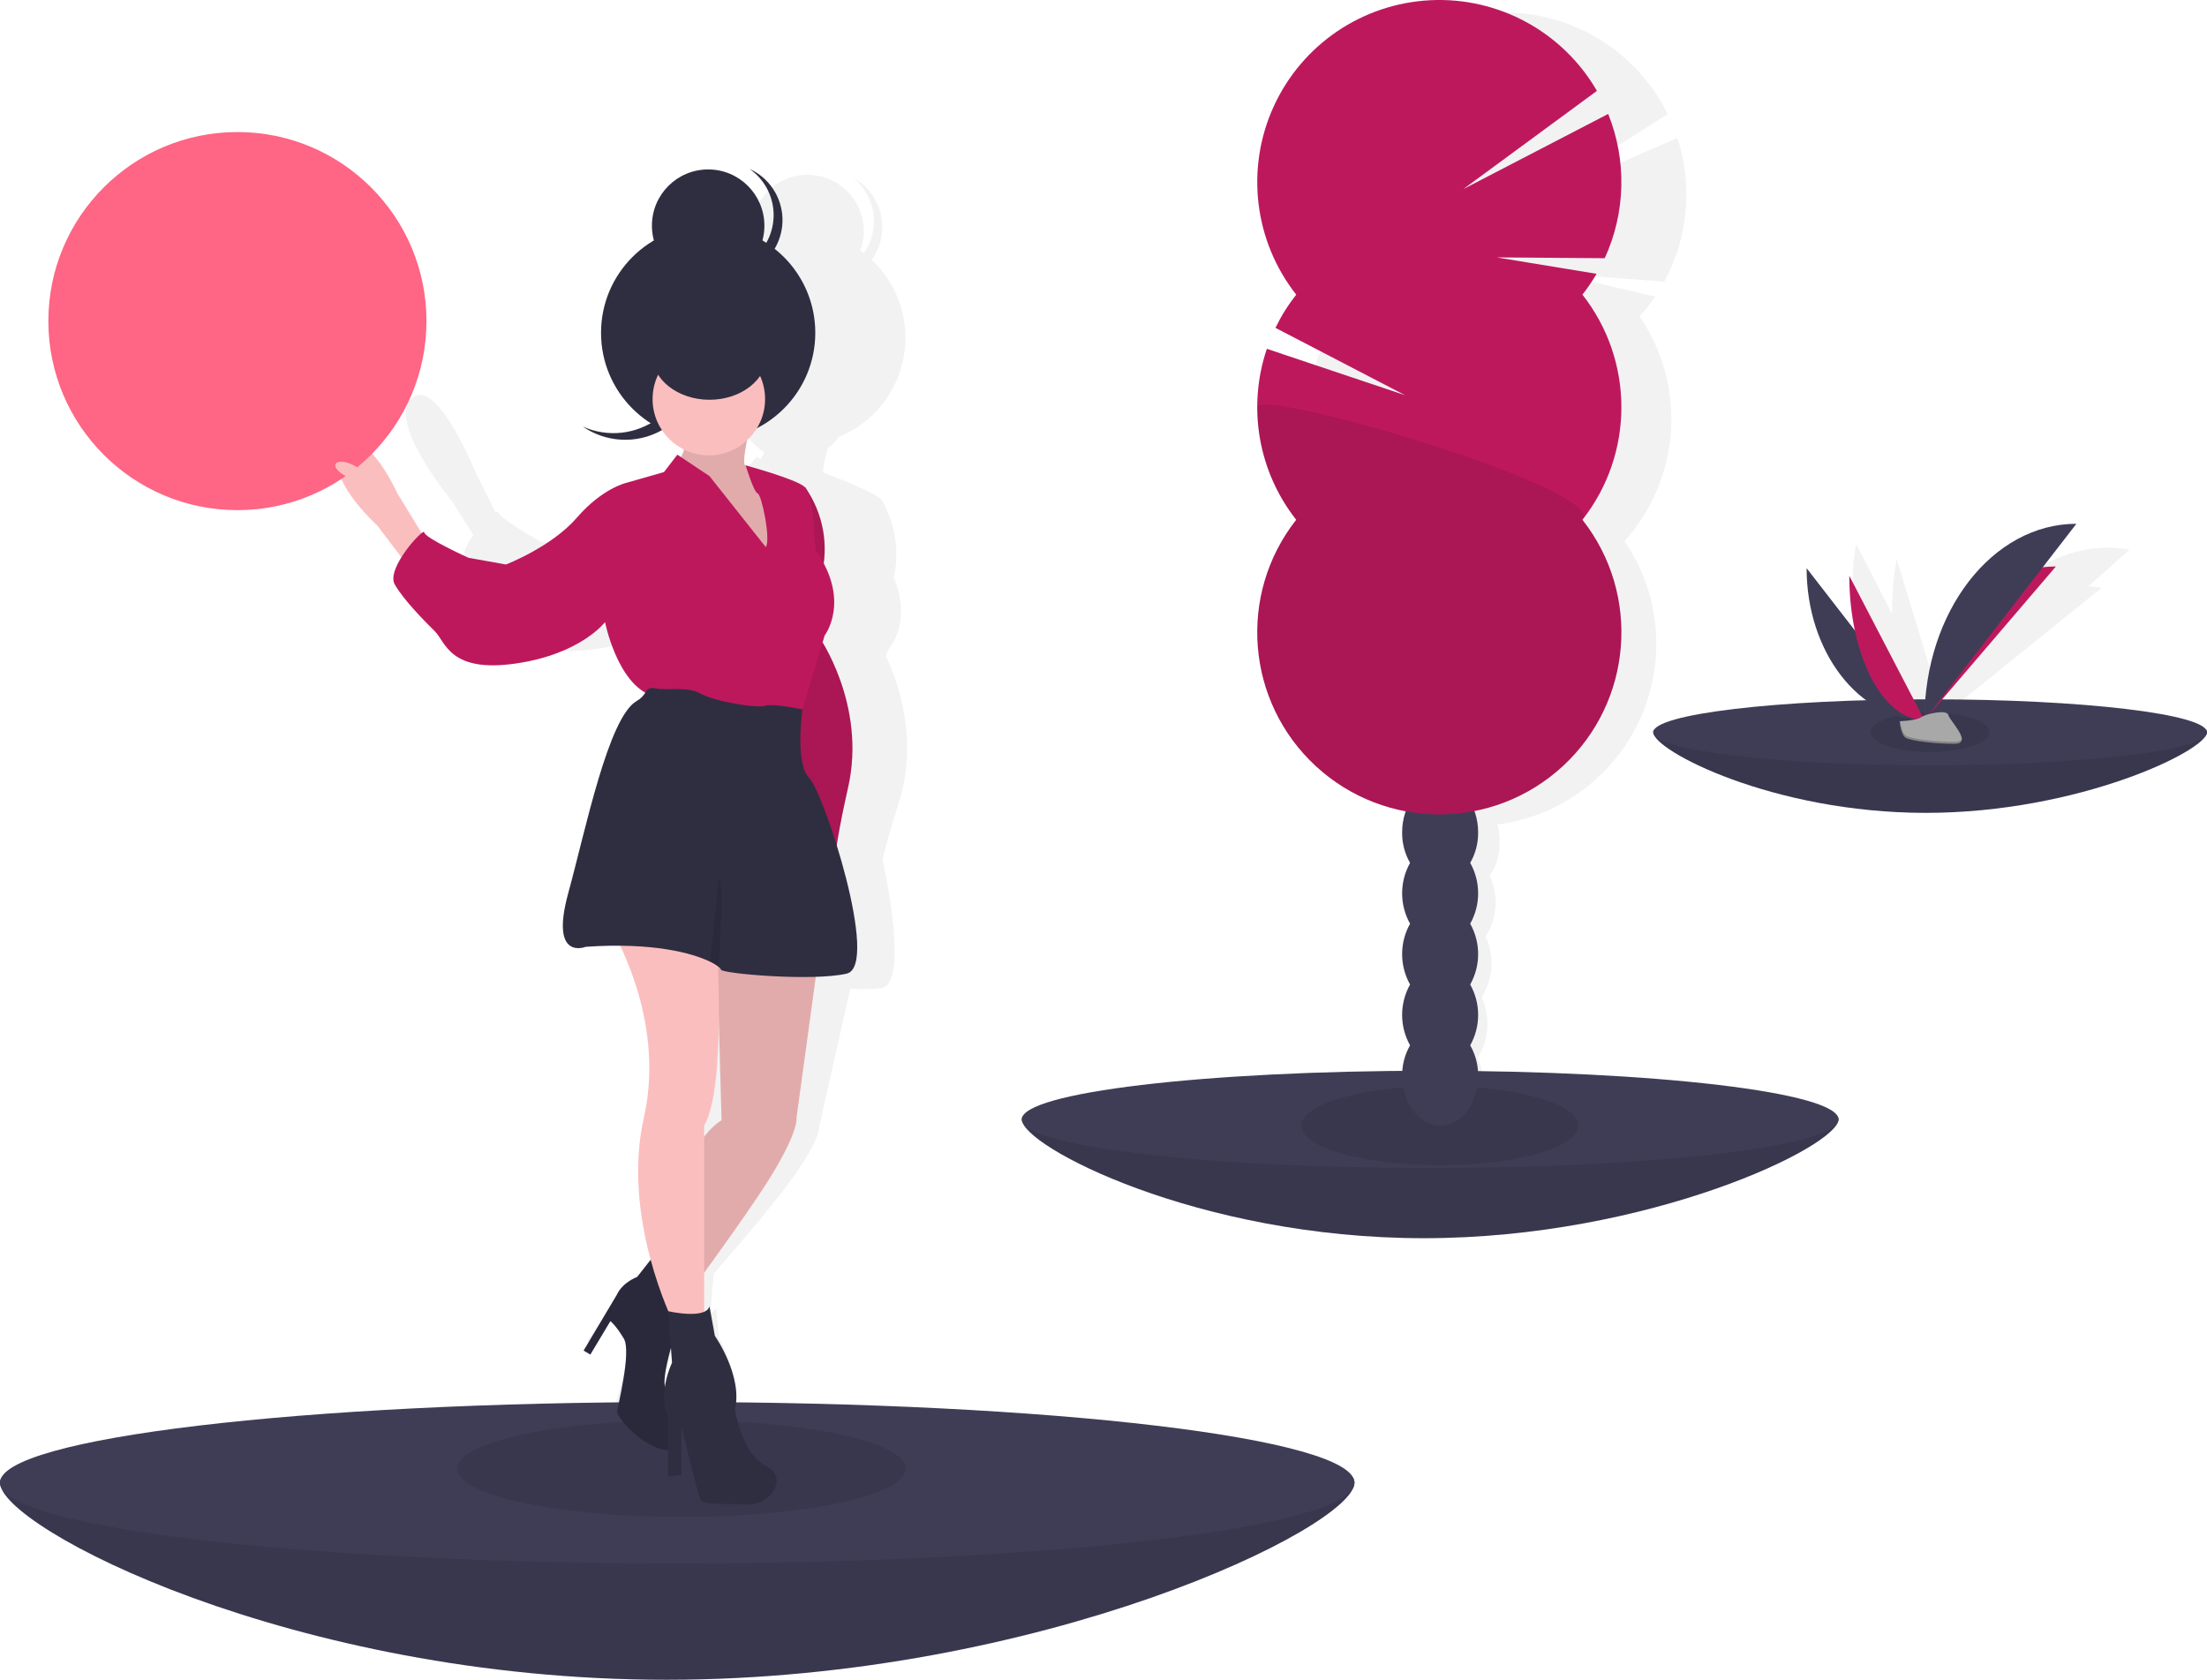
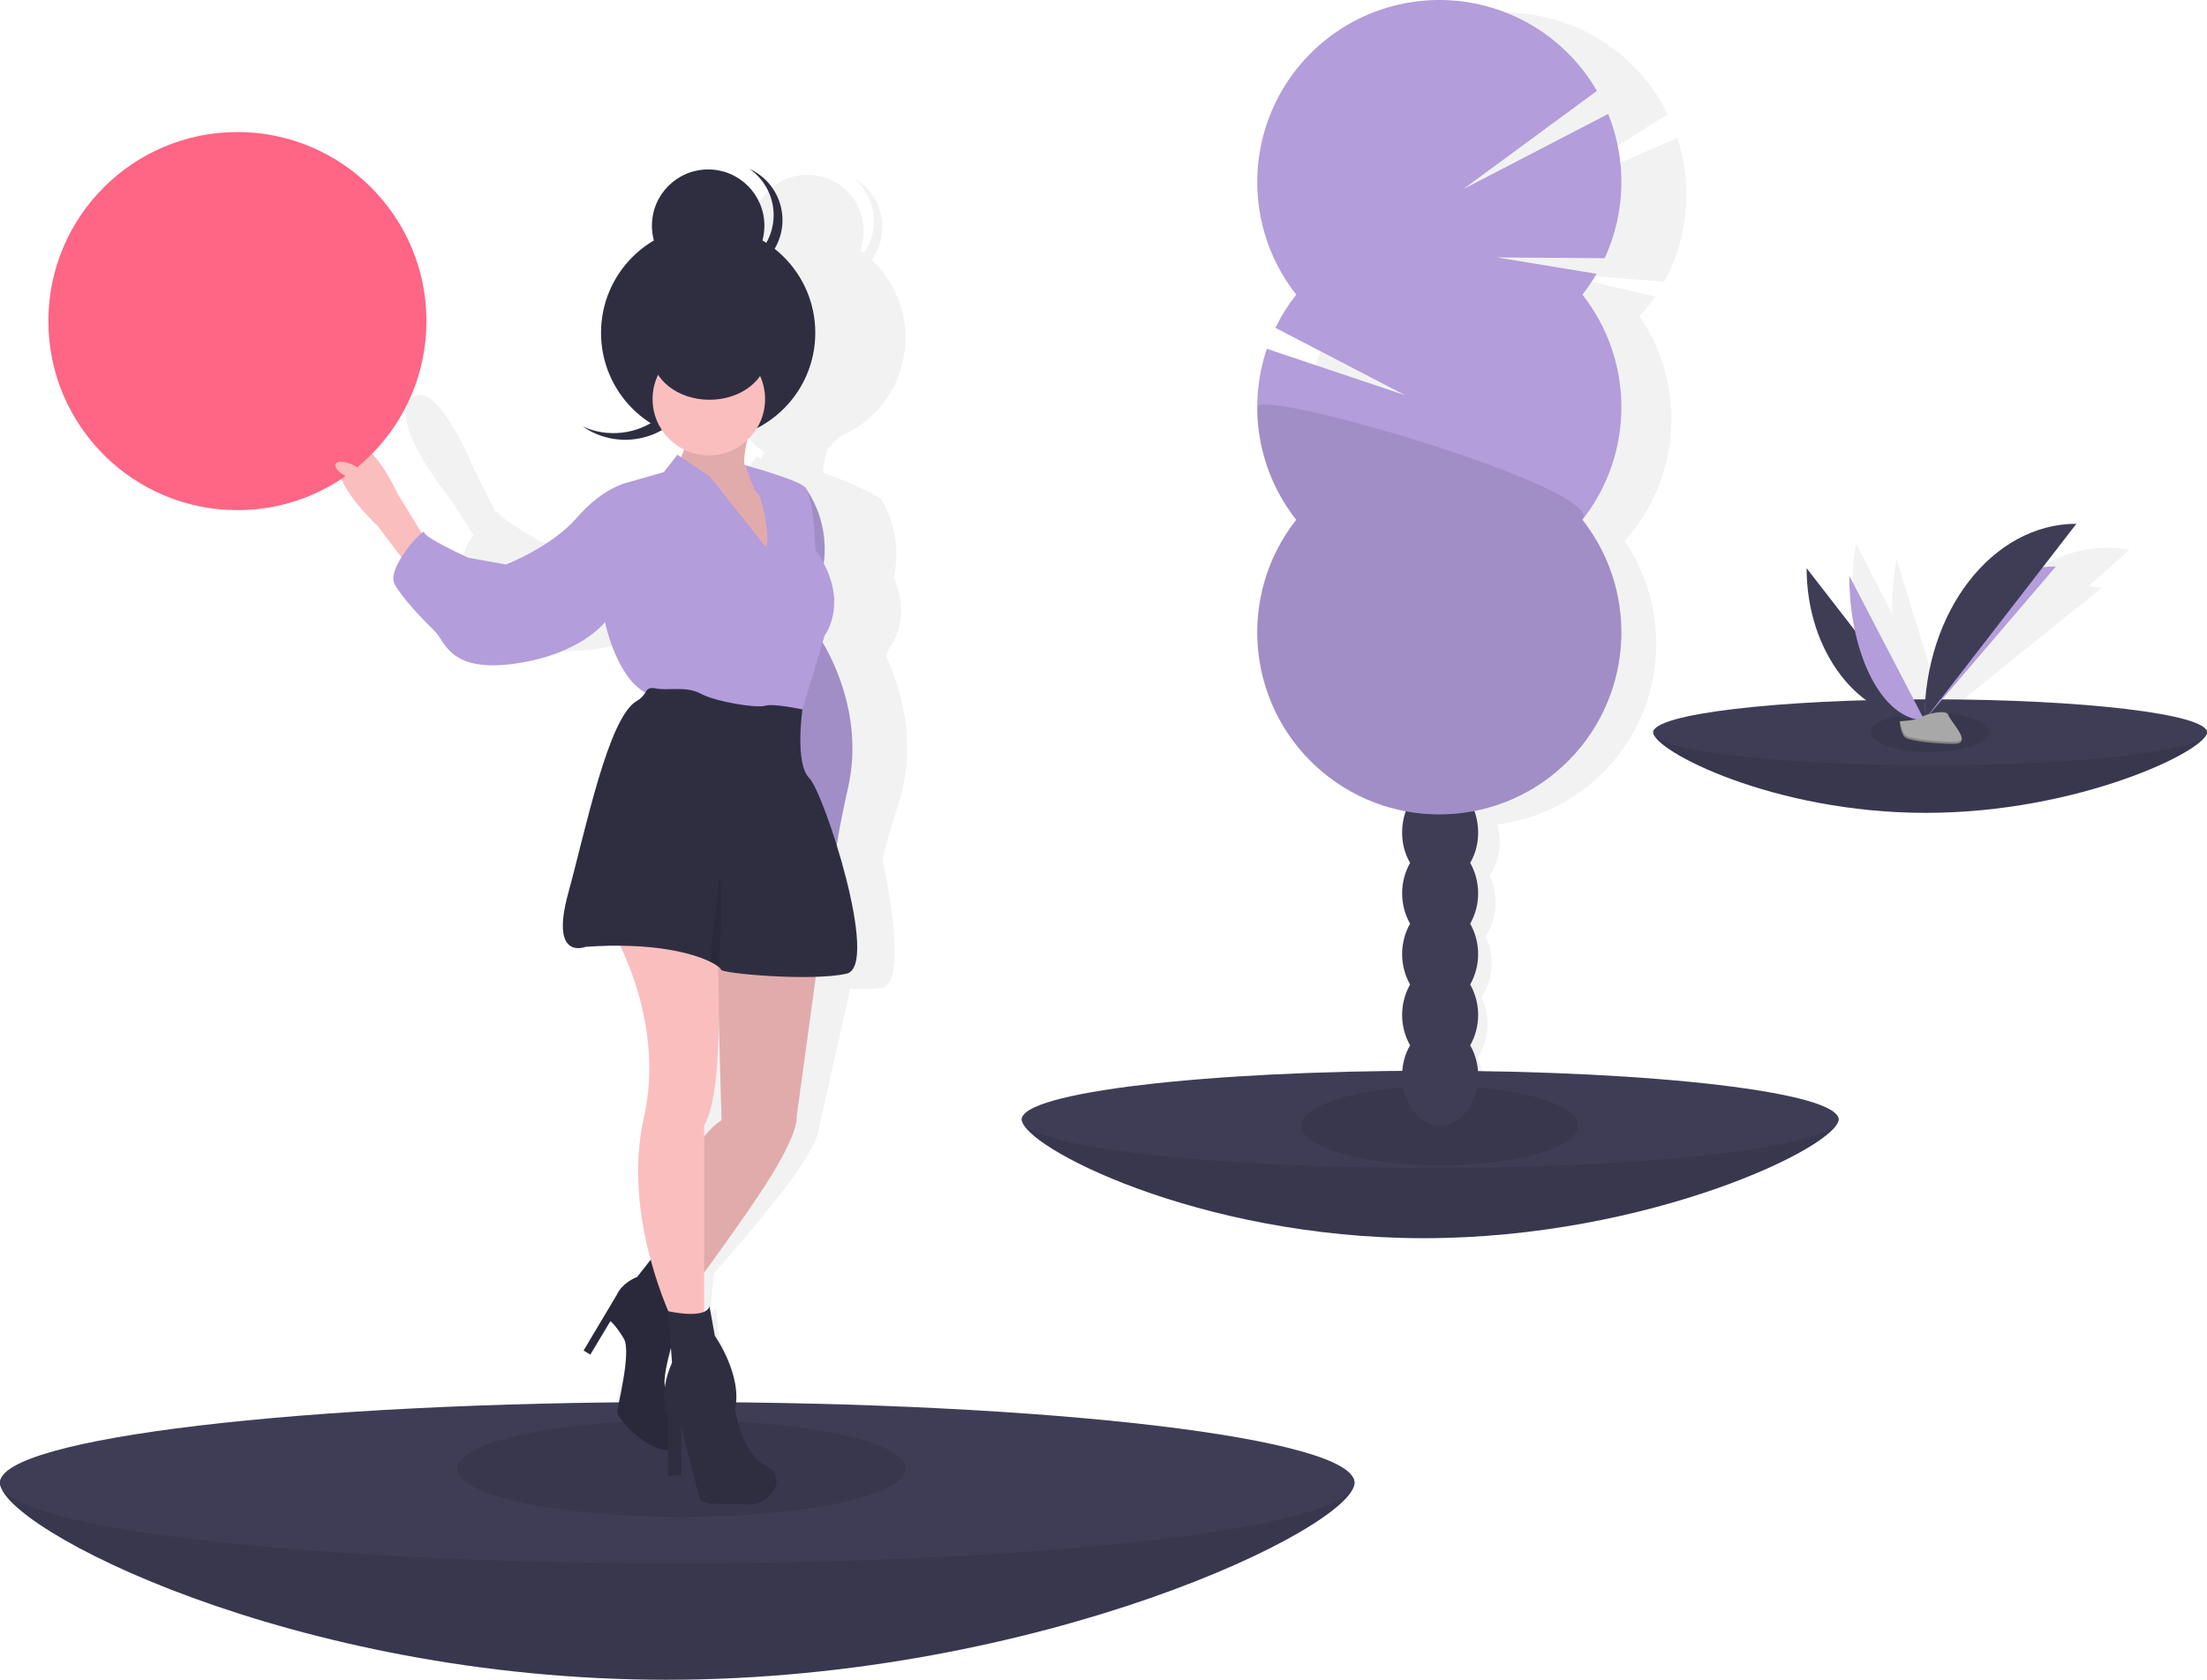
<svg xmlns="http://www.w3.org/2000/svg" id="b8c4cefb-edeb-4e80-9fe8-773fe0f07f28" data-name="Layer 1" width="1004" height="764.131" viewBox="0 0 1004 764.131">
  <path d="M843.884,211.899a83.006,83.006,0,0,0,7.059-9.027l-44.834-10.484,49.004,3.651a82.971,82.971,0,0,0,5.967-65.375l-68.065,29.714L856.667,119.851a82.832,82.832,0,1,0-142.693,83.34,82.876,82.876,0,0,0-10.435,14.439l56.796,34.516-61.334-25.264a82.875,82.875,0,0,0,8.124,78.499,82.838,82.838,0,0,0,40.837,135.658,28.495,28.495,0,0,0-2.277,9.488,27.287,27.287,0,0,0,2.676,14.043,28.315,28.315,0,0,0-1.85,27.604,28.315,28.315,0,0,0-1.85,27.604,28.315,28.315,0,0,0-1.85,27.604,27.288,27.288,0,0,0-4.526,13.561c-.836,12.474,6.21,23.103,15.739,23.742s17.93-8.955,18.766-21.429a27.287,27.287,0,0,0-2.676-14.044,28.315,28.315,0,0,0,1.85-27.604,28.315,28.315,0,0,0,1.85-27.604,28.315,28.315,0,0,0,1.85-27.604,27.286,27.286,0,0,0,4.526-13.561,28.469,28.469,0,0,0-1.028-9.843,82.838,82.838,0,0,0,57.873-128.908,82.837,82.837,0,0,0,6.849-102.19Z" transform="translate(-98 -67.93443)" fill="#f2f2f2" />
  <path d="M934.365,577.138c0,12.213-86.115,54.057-188.707,54.057S562.848,589.351,562.848,577.138s80.218,9.828,182.81,9.828S934.365,564.925,934.365,577.138Z" transform="translate(-98 -67.93443)" fill="#3f3d56" />
  <path d="M934.365,577.138c0,12.213-86.115,54.057-188.707,54.057S562.848,589.351,562.848,577.138s80.218,9.828,182.81,9.828S934.365,564.925,934.365,577.138Z" transform="translate(-98 -67.93443)" opacity="0.1" />
  <ellipse cx="650.606" cy="509.203" rx="185.758" ry="22.114" fill="#3f3d56" />
  <ellipse cx="655" cy="512.066" rx="63" ry="18" opacity="0.1" />
  <path d="M766.822,460.465a27.287,27.287,0,0,0,3.609-13.833c0-12.502-7.742-22.636-17.291-22.636s-17.291,10.134-17.291,22.636a27.287,27.287,0,0,0,3.609,13.833,28.315,28.315,0,0,0,0,27.666,28.315,28.315,0,0,0,0,27.666,28.315,28.315,0,0,0,0,27.666,27.288,27.288,0,0,0-3.609,13.833c0,12.502,7.742,22.636,17.291,22.636s17.291-10.134,17.291-22.636a27.287,27.287,0,0,0-3.609-13.833,28.315,28.315,0,0,0,0-27.666,28.315,28.315,0,0,0,0-27.666,28.315,28.315,0,0,0,0-27.666Z" transform="translate(-98 -67.93443)" fill="#3f3d56" />
  <ellipse cx="655.14" cy="351.031" rx="17.291" ry="22.636" fill="#3f3d56" />
  <ellipse cx="655.14" cy="323.365" rx="17.291" ry="22.636" fill="#3f3d56" />
-   <path d="M817.87,201.97a83.013,83.013,0,0,0,6.44-9.479l-45.435-7.462,49.139.365a82.971,82.971,0,0,0,1.582-65.628L763.67,153.966,824.469,109.274A82.832,82.832,0,1,0,687.669,201.97a82.874,82.874,0,0,0-9.446,15.105l58.977,30.641L674.314,226.61a82.875,82.875,0,0,0,13.355,77.78,82.826,82.826,0,1,0,130.202,0,82.837,82.837,0,0,0,0-102.419Z" transform="translate(-98 -67.93443)" fill="#be185d" />
+   <path d="M817.87,201.97a83.013,83.013,0,0,0,6.44-9.479l-45.435-7.462,49.139.365a82.971,82.971,0,0,0,1.582-65.628L763.67,153.966,824.469,109.274A82.832,82.832,0,1,0,687.669,201.97a82.874,82.874,0,0,0-9.446,15.105l58.977,30.641L674.314,226.61a82.875,82.875,0,0,0,13.355,77.78,82.826,82.826,0,1,0,130.202,0,82.837,82.837,0,0,0,0-102.419Z" transform="translate(-98 -67.93443)" fill="#b39ddb" />
  <path d="M669.943,253.18a82.471,82.471,0,0,0,17.725,51.21,82.826,82.826,0,1,0,130.202,0C828.972,290.297,669.943,243.884,669.943,253.18Z" transform="translate(-98 -67.93443)" opacity="0.1" />
  <path d="M1048.083,334.63l18.655-16.636c-37.035-6.89-74.203,25.691-83.902,73.122a9.628,9.628,0,0,0-.957.238l-21.036-68.995a119.971,119.971,0,0,0-2.052,24.901l-16.406-31.858c-6.63,35.637,9.156,68.75,35.657,76.687a45.362,45.362,0,0,1-6.613-.475c-.101-.015-.17-.025-.17-.025a21.248,21.248,0,0,0,.15,5.277,4.733,4.733,0,0,0,1.195,2.625c.81.726,3.091,1.728,6.081,2.763q.345.119.702.239c1.904.639,4.055,1.283,6.274,1.876,2.774.741,5.654,1.401,8.295,1.871.287.051.55.083.798.103.08.007.15.005.226.009.161.007.318.012.462.006.079-.003.151-.012.225-.019a3.478,3.478,0,0,0,.361-.051c.067-.014.13-.03.192-.047a2.312,2.312,0,0,0,.297-.105c.051-.022.103-.044.15-.069a1.756,1.756,0,0,0,.254-.168c.032-.025.069-.048.098-.075a1.603,1.603,0,0,0,.244-.28c.007-.01.016-.018.022-.028a1.82,1.82,0,0,0,.191-.387c.003-.009.005-.019.008-.028a2.416,2.416,0,0,0,.099-.404c.002-.009.005-.017.007-.027l-.004.005c.482-3.181-3.974-9.911-4.031-11.816-.055-1.823-4.525-2.313-8.176-2.066l68.644-55.413A51.967,51.967,0,0,0,1048.083,334.63Z" transform="translate(-98 -67.93443)" fill="#f2f2f2" />
  <path d="M1102,401.052c0,8.281-58.39,36.653-127.952,36.653s-123.954-28.372-123.954-36.653,54.392,6.664,123.954,6.664S1102,392.771,1102,401.052Z" transform="translate(-98 -67.93443)" fill="#3f3d56" />
  <path d="M1102,401.052c0,8.281-58.39,36.653-127.952,36.653s-123.954-28.372-123.954-36.653,54.392,6.664,123.954,6.664S1102,392.771,1102,401.052Z" transform="translate(-98 -67.93443)" opacity="0.1" />
  <ellipse cx="878.047" cy="333.118" rx="125.953" ry="14.994" fill="#3f3d56" />
  <ellipse cx="878" cy="333.066" rx="27" ry="9" opacity="0.1" />
  <path d="M919.86,326.404c0,38.212,23.972,69.133,53.597,69.133" transform="translate(-98 -67.93443)" fill="#3f3d56" />
-   <path d="M973.457,395.537c0-38.641,26.752-69.91,59.811-69.91" transform="translate(-98 -67.93443)" fill="#be185d" />
-   <path d="M939.279,329.868c0,36.297,15.287,65.669,34.178,65.669" transform="translate(-98 -67.93443)" fill="#be185d" />
+   <path d="M973.457,395.537c0-38.641,26.752-69.91,59.811-69.91" transform="translate(-98 -67.93443)" fill="#b39ddb" />
+   <path d="M939.279,329.868c0,36.297,15.287,65.669,34.178,65.669" transform="translate(-98 -67.93443)" fill="#b39ddb" />
  <path d="M973.457,395.537c0-49.375,30.921-89.329,69.133-89.329" transform="translate(-98 -67.93443)" fill="#3f3d56" />
  <path d="M962.181,396.024s7.601-.234,9.892-1.865,11.692-3.579,12.261-.963,11.423,13.011,2.841,13.081-19.94-1.337-22.226-2.729S962.181,396.024,962.181,396.024Z" transform="translate(-98 -67.93443)" fill="#a8a8a8" />
  <path d="M987.328,405.366c-8.581.069-19.94-1.337-22.226-2.729-1.741-1.061-2.435-4.866-2.667-6.622-.161.007-.254.01-.254.01s.481,6.13,2.768,7.523,13.644,2.799,22.226,2.729c2.477-.02,3.333-.901,3.286-2.207C990.117,404.859,989.172,405.351,987.328,405.366Z" transform="translate(-98 -67.93443)" opacity="0.2" />
  <path d="M303.741,296.084l9.641,15.271c-3.228,4.319-5.519,9.01-4.049,12.114,3.621,7.649,11.942,17.537,16.379,22.811s5.056,19.39,35.162,17.702,42.285-15.314,42.285-15.314,2.668,24.718,15.467,33.564a10.664,10.664,0,0,1-4.224,3.454c-13.524,6.314-28.285,56.746-38.515,84.45-11.162,30.223,5.8,24.957,5.8,24.957,5.681.094,10.903.394,15.693.849,5.573,14.757,14.413,46.311,4.046,78.809-7.25,22.728-5.725,46.683-2.484,64.726l-6.769,7.239c-7.544,2.408-9.783,7.106-9.783,7.106l-17.368,24.185,2.878,2.082,10.41-14.39s2.271,2.03,5.39,8.413-5.752,31.3-5.909,33.12,7.902,14.744,19.173,18.771a5.815,5.815,0,0,0,2.414.365l-1.032,11.982,6.122-.084,1.881-21.85s4.723,30.367,5.676,33.506c.953,3.139,10.768,2.761,21.034,4.257s20.467-10.467,10.012-16.87-11.765-26.693-11.765-26.693c4.948-14.86-6.23-34.166-6.23-34.166L423.798,662.89a4.033,4.033,0,0,1-2.64,2.259L422.686,647.403c11.667-13.419,26.916-31.332,34.812-42.144,13.863-18.984,13.119-24.551,13.119-24.551L484.829,517.685a75.196,75.196,0,0,0,14.166-.264c9.619-1.45,6.03-33.046.468-58.521,1.459-6.035,3.768-14.341,7.4-25.76a80.6,80.6,0,0,0,3.43-16.911c2.197-23.252-5.834-42.695-9.326-49.874l1.208-3.048s11.107-12.129,2.414-32.655a47.275,47.275,0,0,0,1.029-6.592,49.343,49.343,0,0,0-6.23-28.189c-.058-.1-.116-.201-.177-.29l-.063-.099-.017-.001a3.229,3.229,0,0,0-.26-.328c-3.531-3.596-21.54-10.403-25.207-11.766a1.751,1.751,0,0,0-.662-.245c-1.35-.116.069-6.043,1.595-11.283a25.7,25.7,0,0,0,4.995-5.148,48.717,48.717,0,0,0,14.99-80.591,25.597,25.597,0,0,0-8.298-37.232,25.594,25.594,0,0,1,4.761,34.202q-.819-.637-1.665-1.24a25.586,25.586,0,1,0-49.194-4.235,48.723,48.723,0,0,0-8.595,82.693,33.955,33.955,0,0,1-30.912-1.137,33.972,33.972,0,0,0,35.753,4.735,25.693,25.693,0,0,0,9.23,9.654,15.207,15.207,0,0,1-1.641,3.305l-1.556-1.243-6.749,7.368-17.412,3.392s-11.134,1.487-23.815,13.847-33.997,18.474-33.997,18.474L343.759,314.204s-19.245-10.829-19.036-13.256c.033-.387-.429-.269-1.21.226l-9.413-18.872S296.462,238.594,285.151,249.237,303.741,296.084,303.741,296.084Zm124.249,289.707.435-5.048c5.707-8.06,8.908-27.937,10.695-46.361l-2.595,44.612A30.102,30.102,0,0,0,427.99,585.792Zm-23.289,94.376-.092,6.751a41.601,41.601,0,0,0-4.117,10.517C399.96,694.21,402.185,686.962,404.702,680.167Z" transform="translate(-98 -67.93443)" fill="#f2f2f2" />
  <path d="M714.173,742.411c0,20.256-142.825,89.655-312.977,89.655S98,762.667,98,742.411s133.045,16.301,303.196,16.301S714.173,722.155,714.173,742.411Z" transform="translate(-98 -67.93443)" fill="#3f3d56" />
  <path d="M714.173,742.411c0,20.256-142.825,89.655-312.977,89.655S98,762.667,98,742.411s133.045,16.301,303.196,16.301S714.173,722.155,714.173,742.411Z" transform="translate(-98 -67.93443)" opacity="0.1" />
  <ellipse cx="308.087" cy="674.476" rx="308.087" ry="36.677" fill="#3f3d56" />
  <ellipse cx="310" cy="668.066" rx="102" ry="22" opacity="0.1" />
  <path d="M397.616,258.051a33.943,33.943,0,0,0-1.203-54.92,33.943,33.943,0,1,1-33.313,58.831A33.933,33.933,0,0,0,397.616,258.051Z" transform="translate(-98 -67.93443)" fill="#2f2e41" />
-   <path d="M458.838,289.693h5.483a48.809,48.809,0,0,1,7.31,40.206c-6.092,23.149-1.218,27.413-1.218,27.413s21.931,31.069,13.402,68.838-6.092,42.034-6.092,42.034l-15.23-30.459-8.529-80.413Z" transform="translate(-98 -67.93443)" fill="#be185d" />
+   <path d="M458.838,289.693h5.483a48.809,48.809,0,0,1,7.31,40.206c-6.092,23.149-1.218,27.413-1.218,27.413s21.931,31.069,13.402,68.838-6.092,42.034-6.092,42.034l-15.23-30.459-8.529-80.413Z" transform="translate(-98 -67.93443)" fill="#b39ddb" />
  <path d="M458.838,289.725h5.483a48.809,48.809,0,0,1,7.31,40.206c-6.092,23.149-1.218,27.413-1.218,27.413s21.931,31.069,13.402,68.838-6.092,42.034-6.092,42.034l-15.23-30.459-8.529-80.413Z" transform="translate(-98 -67.93443)" opacity="0.1" />
  <circle cx="322.154" cy="151.398" r="48.735" fill="#2f2e41" />
  <path d="M439.648,260.148s-4.873,19.494-2.437,19.494S448.177,289.998,448.177,289.998l5.483,20.103-4.264,14.62-14.62-3.046-18.276-20.103-5.483-5.483-4.873-17.666s6.092-7.31,1.828-13.402S439.648,260.148,439.648,260.148Z" transform="translate(-98 -67.93443)" fill="#fbbebe" />
  <path d="M439.648,260.148s-4.873,19.494-2.437,19.494S448.177,289.998,448.177,289.998l5.483,20.103-4.264,14.62-14.62-3.046-18.276-20.103-5.483-5.483-4.873-17.666s6.092-7.31,1.828-13.402S439.648,260.148,439.648,260.148Z" transform="translate(-98 -67.93443)" opacity="0.1" />
  <path d="M292.225,314.366l-13.402-21.931S264.356,260.425,254,272s15.685,35.055,15.685,35.055l13.402,17.666Z" transform="translate(-98 -67.93443)" fill="#fbbebe" />
  <path d="M470.108,505.041l-9.747,71.275s1.218,5.483-10.965,25.586-45.08,63.965-45.08,63.965l-9.747-18.276s11.575-57.873,31.678-70.056l-2.437-87.723Z" transform="translate(-98 -67.93443)" fill="#fbbebe" />
  <path d="M470.108,505.041l-9.747,71.275s1.218,5.483-10.965,25.586-45.08,63.965-45.08,63.965l-9.747-18.276s11.575-57.873,31.678-70.056l-2.437-87.723Z" transform="translate(-98 -67.93443)" opacity="0.1" />
  <path d="M394.569,640.28l13.402,25.586s-10.965,31.069-6.701,34.114,9.747,30.459-1.828,27.413-20.712-15.23-20.712-17.057,6.701-27.413,3.046-33.505-6.092-7.919-6.092-7.919l-9.138,15.23L363.5,682.314l15.23-25.586s1.828-4.873,9.138-7.919Z" transform="translate(-98 -67.93443)" fill="#2f2e41" />
  <path d="M394.569,640.28l13.402,25.586s-10.965,31.069-6.701,34.114,9.747,30.459-1.828,27.413-20.712-15.23-20.712-17.057,6.701-27.413,3.046-33.505-6.092-7.919-6.092-7.919l-9.138,15.23L363.5,682.314l15.23-25.586s1.828-4.873,9.138-7.919Z" transform="translate(-98 -67.93443)" opacity="0.1" />
  <path d="M423.952,494.929s4.731,67.376-5.625,85.042v87.723l-14.011,1.828s-23.758-47.517-13.402-93.206-15.23-86.505-15.23-86.505Z" transform="translate(-98 -67.93443)" fill="#fbbebe" />
  <circle cx="322.459" cy="181.553" r="25.586" fill="#fbbebe" />
-   <path d="M446.349,316.802l-25.586-32.287-14.62-9.747-6.092,7.919-17.057,4.873s-10.965,2.437-22.54,15.839-32.287,21.322-32.287,21.322L311.11,321.676s-20.103-9.138-20.103-11.575-17.666,16.448-13.402,23.758,13.402,16.448,18.276,21.322,6.701,18.885,36.551,14.62S373.247,350.917,373.247,350.917s5.483,28.023,21.322,33.505,67.62,9.138,67.62,9.138l10.965-36.551s12.184-15.839-4.264-38.988c0,0-.316-12.947-2.084-21.562-.688-3.351-1.595-6.046-2.789-7.07-4.264-3.655-26.804-9.747-26.804-9.747s3.655,12.184,5.483,12.793S448.786,313.756,446.349,316.802Z" transform="translate(-98 -67.93443)" fill="#be185d" />
+   <path d="M446.349,316.802l-25.586-32.287-14.62-9.747-6.092,7.919-17.057,4.873s-10.965,2.437-22.54,15.839-32.287,21.322-32.287,21.322L311.11,321.676s-20.103-9.138-20.103-11.575-17.666,16.448-13.402,23.758,13.402,16.448,18.276,21.322,6.701,18.885,36.551,14.62S373.247,350.917,373.247,350.917s5.483,28.023,21.322,33.505,67.62,9.138,67.62,9.138l10.965-36.551s12.184-15.839-4.264-38.988c0,0-.316-12.947-2.084-21.562-.688-3.351-1.595-6.046-2.789-7.07-4.264-3.655-26.804-9.747-26.804-9.747s3.655,12.184,5.483,12.793S448.786,313.756,446.349,316.802Z" transform="translate(-98 -67.93443)" fill="#b39ddb" />
  <path d="M364.414,498.645c30.679-2.132,48.54,2.894,56.508,6.725a20.2,20.2,0,0,1,4.155,2.522c.585.493.865.877.865,1.109,0,1.828,42.034,5.483,57.264,1.828S472.849,428.588,466.148,421.887s-3.089-31.227-3.089-31.227-13.359-2.888-17.015-1.669-22.54-1.828-29.241-5.483-15.23-1.218-20.712-2.437c-2.449-.542-3.686.372-4.301,1.553a10.534,10.534,0,0,1-4.167,4.209c-12.933,7.45-23.314,58.963-31.13,87.443C347.966,505.346,364.414,498.645,364.414,498.645Z" transform="translate(-98 -67.93443)" fill="#2f2e41" />
  <path d="M420.764,662.211l2.437,13.402s12.793,18.276,9.138,33.505c0,0,3.046,20.103,14.011,25.586s1.828,18.276-8.529,17.666-20.103.609-21.322-2.437-8.529-32.896-8.529-32.896v21.931l-6.092.609V712.164s-4.873-9.138,1.828-24.367l-1.691-23.377S418.936,668.303,420.764,662.211Z" transform="translate(-98 -67.93443)" fill="#2f2e41" />
  <circle cx="322.154" cy="102.663" r="25.586" fill="#2f2e41" />
  <path d="M439.836,186.144a25.588,25.588,0,0,0-.907-41.401,25.588,25.588,0,1,1-25.113,44.35A25.581,25.581,0,0,0,439.836,186.144Z" transform="translate(-98 -67.93443)" fill="#2f2e41" />
  <ellipse cx="322.764" cy="161.145" rx="26.195" ry="20.712" fill="#2f2e41" />
  <path d="M420.922,505.37a20.2,20.2,0,0,1,4.155,2.522c.323-5.757,2.187-40.572-.049-40.011Z" transform="translate(-98 -67.93443)" opacity="0.1" />
  <circle cx="108" cy="146.066" r="86" fill="#ff6584" />
  <ellipse cx="257" cy="282" rx="3" ry="7" transform="translate(-204.994 328.4395) rotate(-65.09932)" fill="#fbbebe" />
</svg>
